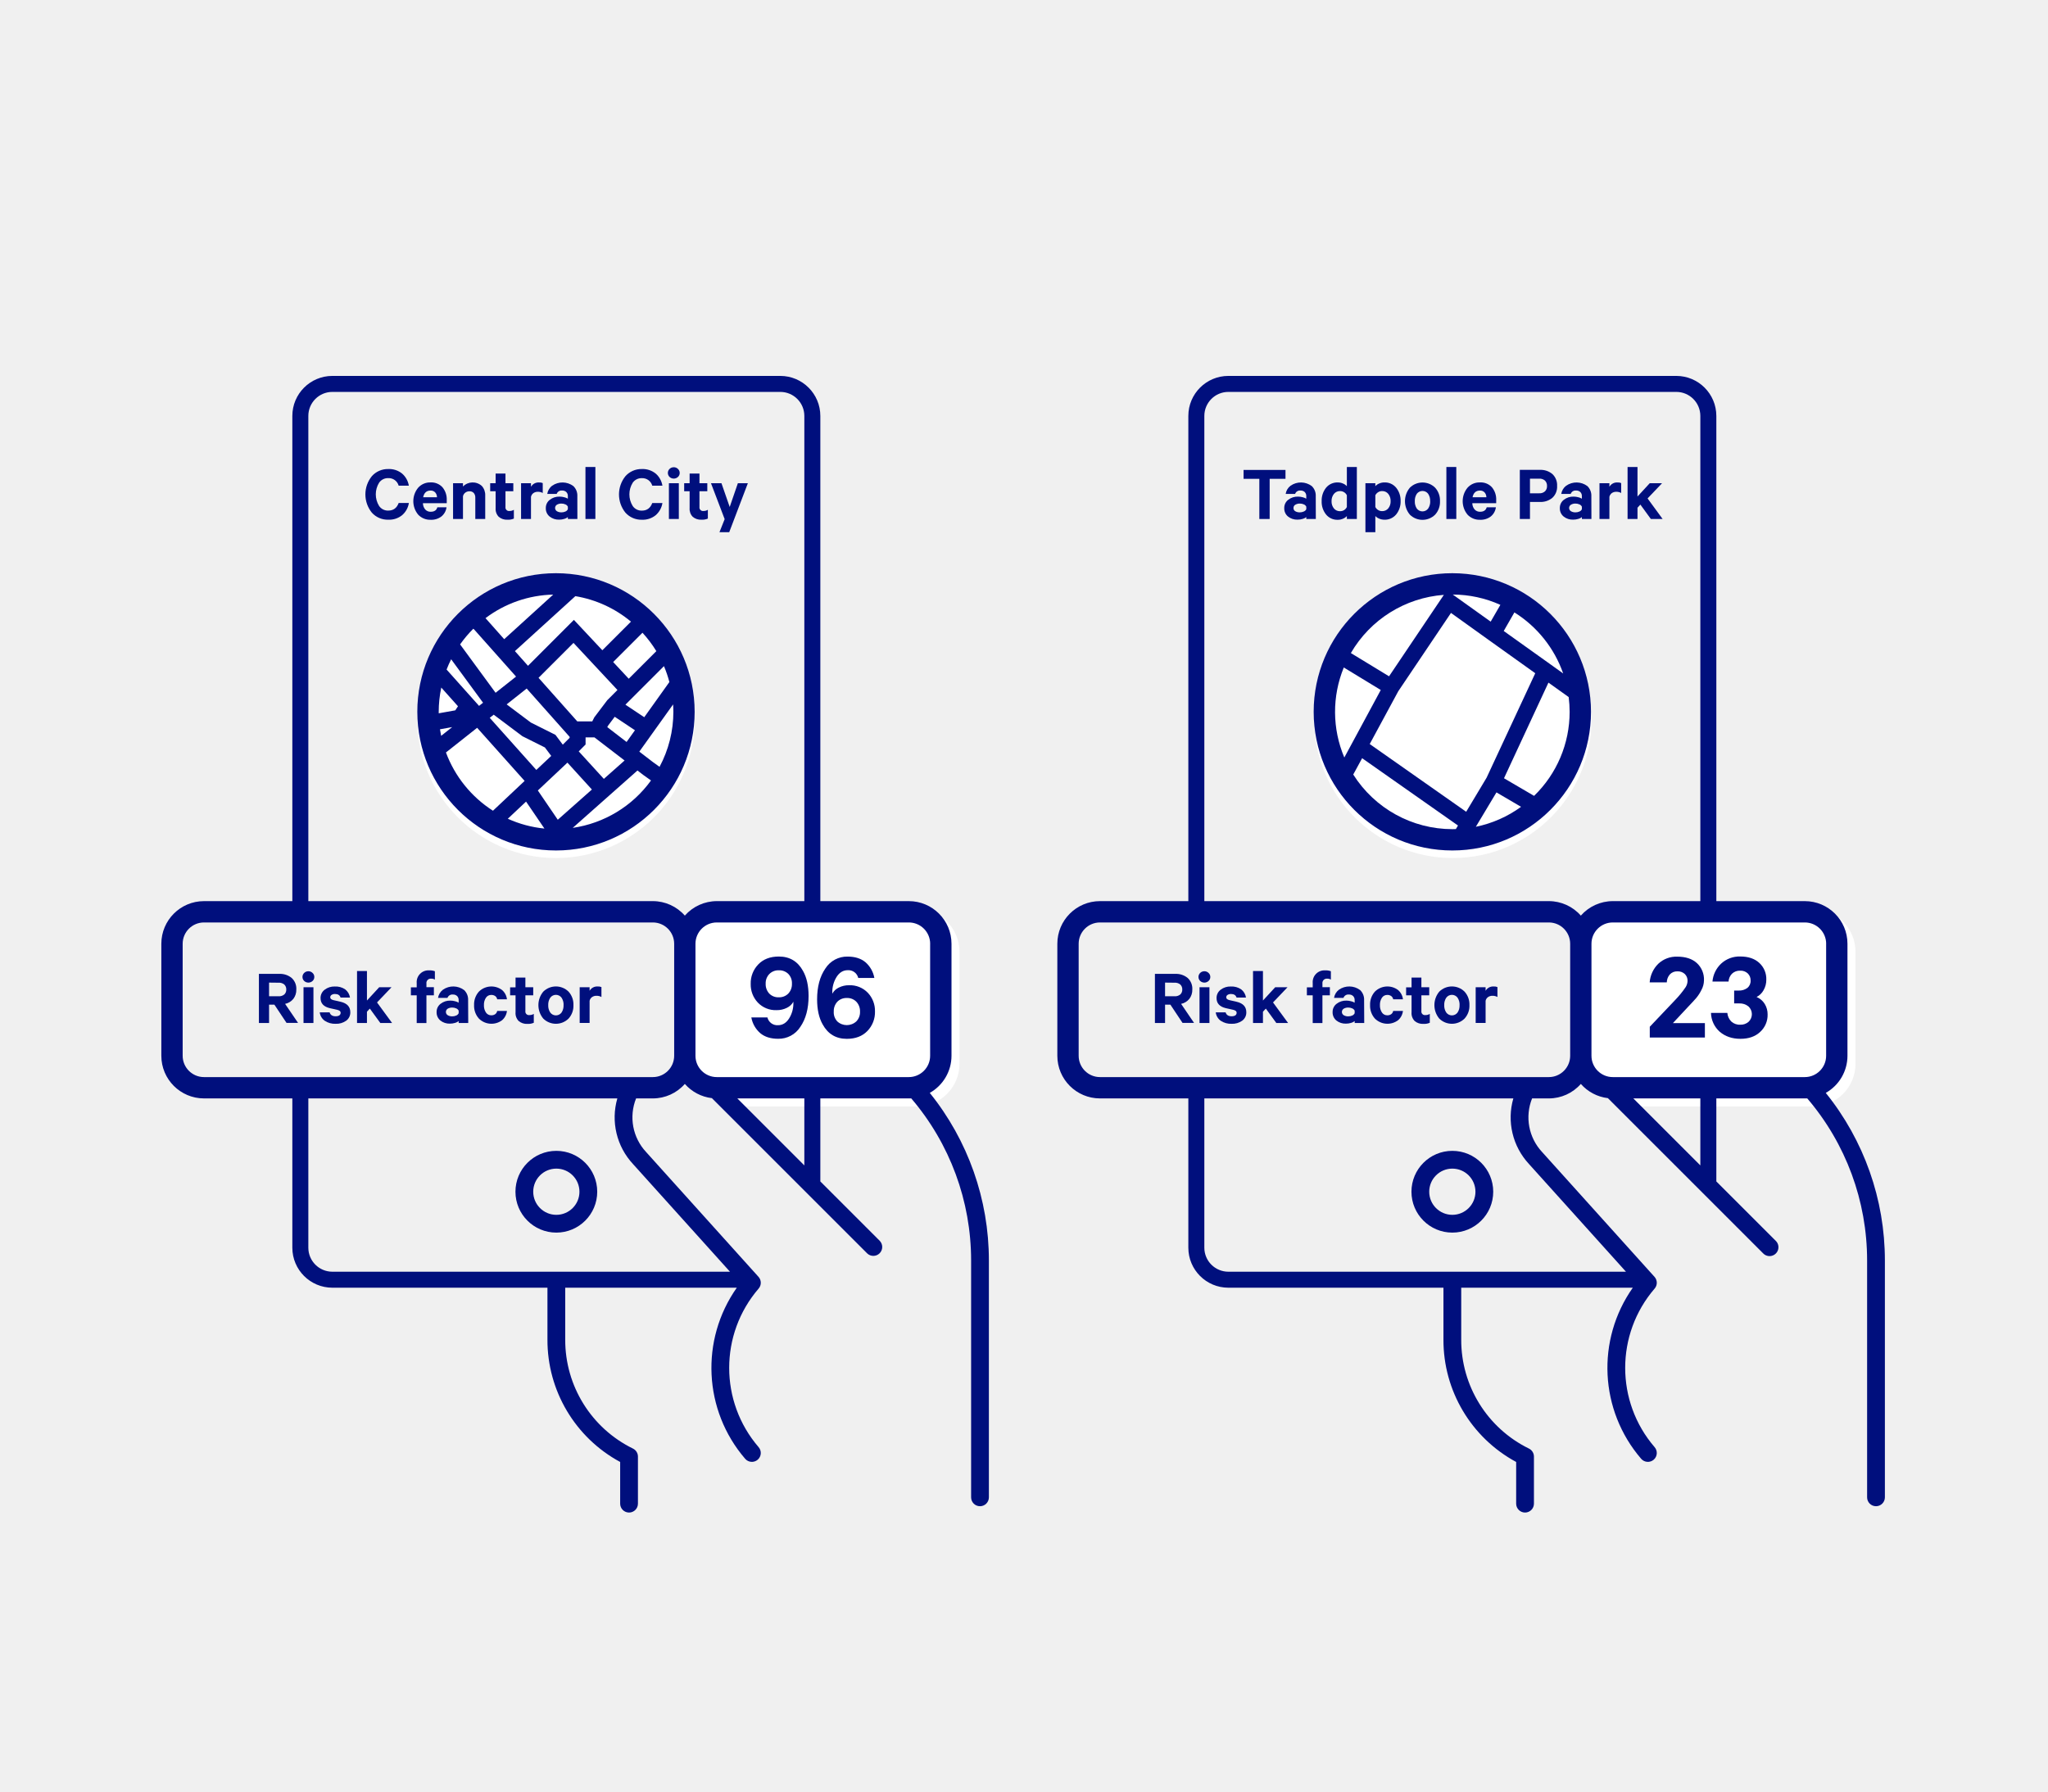
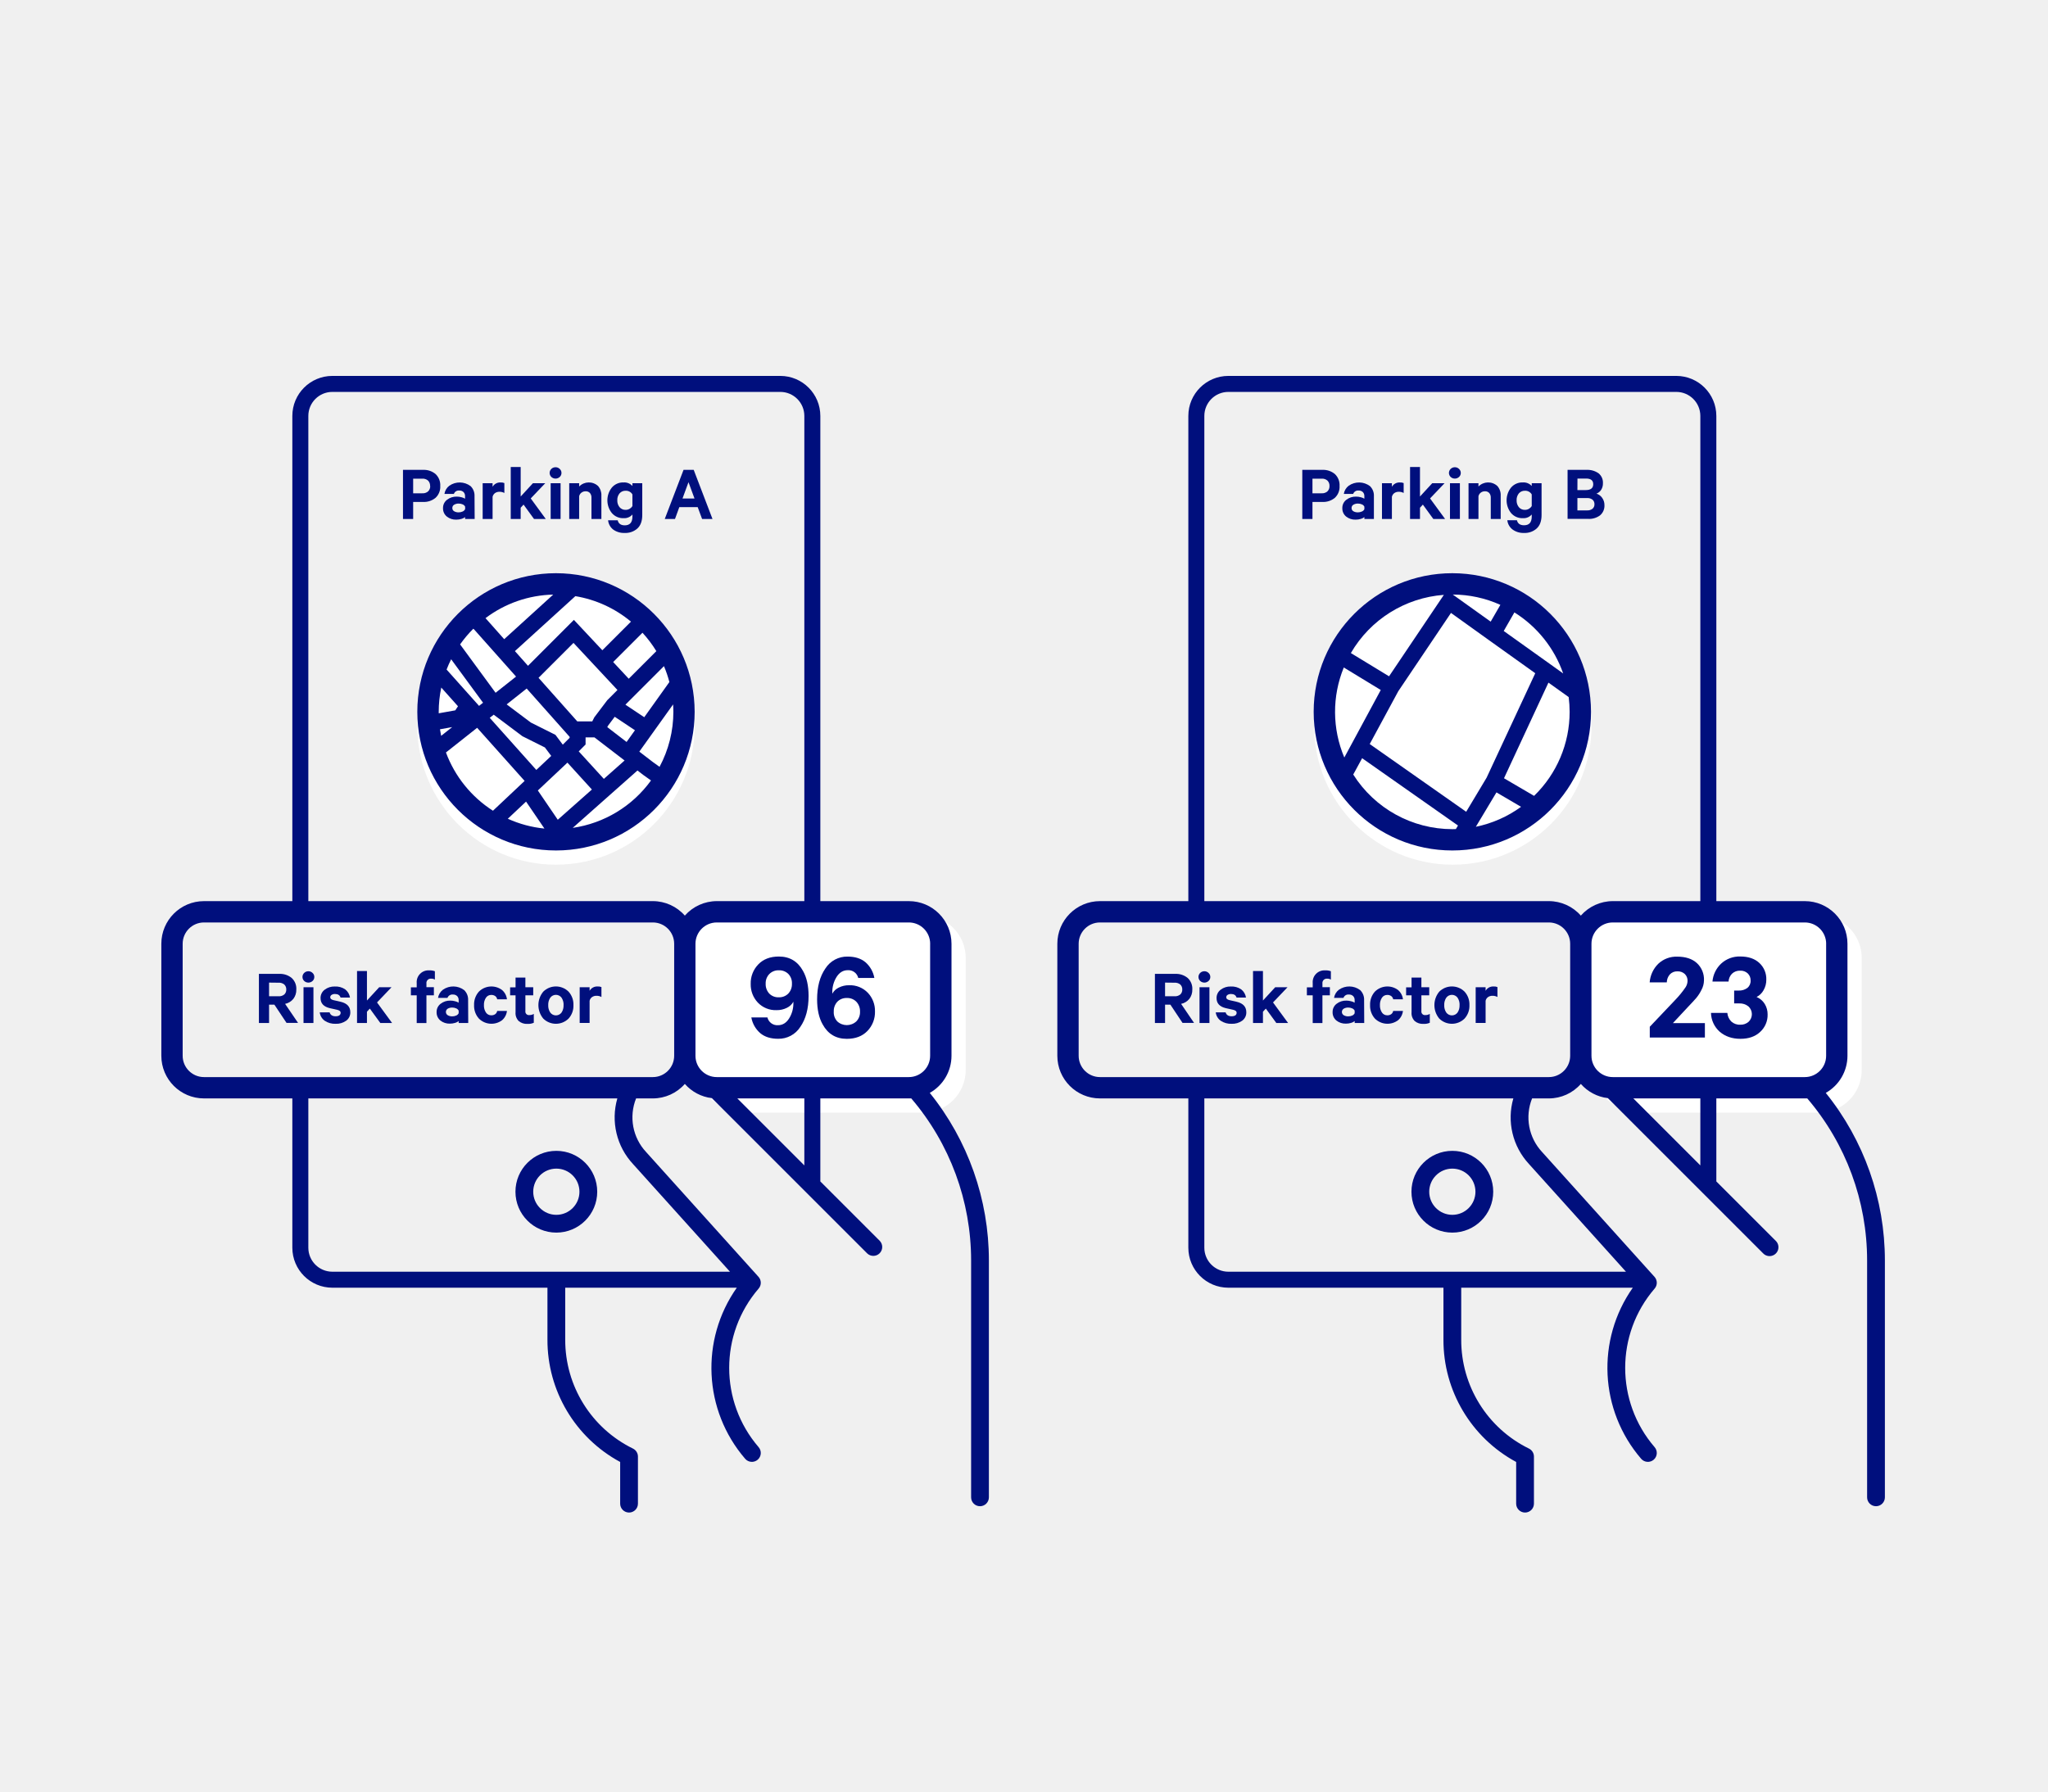
<svg xmlns="http://www.w3.org/2000/svg" id="OUTLINES" viewBox="0 0 1152 1008">
  <defs>
    <style>.cls-1{fill:#fff;}.cls-2{fill:#000f7d;}</style>
  </defs>
-   <path class="cls-1" d="M312.74,482.76a78,78,0,1,1,78-78A78.09,78.09,0,0,1,312.74,482.76Z" />
+   <path class="cls-1" d="M312.74,486.5a78,78,0,1,1,78-78A78.09,78.09,0,0,1,312.74,486.5Z" />
  <path class="cls-2" d="M816.94,693.5a23,23,0,1,1,23-23A23,23,0,0,1,816.94,693.5Zm0-36a13,13,0,1,0,13,13A13,13,0,0,0,816.94,657.5Z" />
  <path class="cls-2" d="M658.35,565.26h-3v10.3h-5.71V547.93H661a10.34,10.34,0,0,1,7.07,2.3,8.17,8.17,0,0,1,2.61,6.48A8.28,8.28,0,0,1,669,562a8.12,8.12,0,0,1-4.63,2.81l7.29,10.71h-6.48Zm-3-12.42v7.69h5.31a4.62,4.62,0,0,0,3.24-1,3.61,3.61,0,0,0,1.13-2.79,3.68,3.68,0,0,0-1.13-2.84,4.62,4.62,0,0,0-3.24-1Z" />
  <path class="cls-2" d="M680.8,549.64a3,3,0,0,1-1,2.3,3.49,3.49,0,0,1-4.68,0,3.15,3.15,0,0,1,0-4.57,3.34,3.34,0,0,1,2.34-.92,3.27,3.27,0,0,1,2.32.92A3,3,0,0,1,680.8,549.64Zm-.49,5.81v20.11h-5.58V555.45Z" />
  <path class="cls-2" d="M683.86,569.58h5.54c.45,1.47,1.57,2.2,3.37,2.2s2.84-.66,2.84-2a1.28,1.28,0,0,0-.47-1,4.12,4.12,0,0,0-1.56-.66l-4.05-.9q-5.22-1.22-5.22-5.67a5.74,5.74,0,0,1,2.3-4.7,8.92,8.92,0,0,1,5.71-1.82,9.49,9.49,0,0,1,5.88,1.64,7.19,7.19,0,0,1,2.67,4.57h-5.31q-.63-2-3.15-2a3.4,3.4,0,0,0-1.86.49,1.56,1.56,0,0,0-.79,1.4c0,.75.6,1.27,1.8,1.57l4.14.95q5.35,1.3,5.35,5.85a5.67,5.67,0,0,1-2.31,4.77,9.55,9.55,0,0,1-5.92,1.75,10.39,10.39,0,0,1-6.12-1.68A6.78,6.78,0,0,1,683.86,569.58Z" />
  <path class="cls-2" d="M717.93,575.56l-5.9-8.1-1.62,1.76v6.34h-5.58V546.31h5.58v16.61l6.89-7.47h6.93L716.08,564l8.46,11.56Z" />
  <path class="cls-2" d="M748.62,546.45v4.72a3.36,3.36,0,0,0-2-.54,2.45,2.45,0,0,0-2.75,2.79v2h4.19V560h-4.19v15.61H738.4V560h-3.28v-4.5h3.28v-2.39a6.61,6.61,0,0,1,7.11-7.15A7.71,7.71,0,0,1,748.62,546.45Z" />
  <path class="cls-2" d="M767.38,575.56H762v-1.08a5,5,0,0,1-1.94,1,9.62,9.62,0,0,1-3,.45,8.11,8.11,0,0,1-5.33-1.75,5.86,5.86,0,0,1-2.14-4.77,5.69,5.69,0,0,1,2.23-4.64,8.57,8.57,0,0,1,5.56-1.8,10.12,10.12,0,0,1,2.61.36,6.34,6.34,0,0,1,2,.81v-1.48a3.14,3.14,0,0,0-.83-2.23,3.27,3.27,0,0,0-2.46-.88,2.86,2.86,0,0,0-3,1.89h-5.31a7.14,7.14,0,0,1,2.77-4.61,10.17,10.17,0,0,1,11.93.23,7.35,7.35,0,0,1,2.22,5.69ZM762,570.07v-1.44a2.65,2.65,0,0,0-1.37-1.28,5.44,5.44,0,0,0-2.28-.47,4.81,4.81,0,0,0-2.5.63,2.16,2.16,0,0,0,0,3.69,4.76,4.76,0,0,0,2.52.63,5.44,5.44,0,0,0,2.28-.47A2.67,2.67,0,0,0,762,570.07Z" />
  <path class="cls-2" d="M770.67,565.53a10.78,10.78,0,0,1,2.7-7.61,10,10,0,0,1,13-.94,8.05,8.05,0,0,1,2.79,5.26h-5.49a2.87,2.87,0,0,0-1.1-1.82,3.68,3.68,0,0,0-2.23-.65,3.51,3.51,0,0,0-3,1.57,7.07,7.07,0,0,0-1.13,4.19,7,7,0,0,0,1.13,4.14,3.51,3.51,0,0,0,3,1.57,3.62,3.62,0,0,0,2.23-.65,2.85,2.85,0,0,0,1.1-1.82h5.49a8.07,8.07,0,0,1-2.77,5.26,10,10,0,0,1-13-.94A10.71,10.71,0,0,1,770.67,565.53Z" />
  <path class="cls-2" d="M794,569.49V560h-3.06v-4.5H794V550h5.53v5.45h4.41V560h-4.41v8.82a2,2,0,0,0,2.3,2.29,4.35,4.35,0,0,0,2.43-.67v5a7.89,7.89,0,0,1-3.6.63,7,7,0,0,1-4.91-1.62A6.29,6.29,0,0,1,794,569.49Z" />
  <path class="cls-2" d="M826.56,565.53a10.61,10.61,0,0,1-2.75,7.56,10.12,10.12,0,0,1-14.22,0,11.87,11.87,0,0,1,0-15.17,10.12,10.12,0,0,1,14.22,0A10.68,10.68,0,0,1,826.56,565.53Zm-5.54,0a7,7,0,0,0-1.15-4.21,3.94,3.94,0,0,0-6.34,0,7,7,0,0,0-1.15,4.21,6.92,6.92,0,0,0,1.15,4.16,3.94,3.94,0,0,0,6.34,0A6.92,6.92,0,0,0,821,565.53Z" />
  <path class="cls-2" d="M842.31,555.36v5.58a5.36,5.36,0,0,0-2.79-.68A4.12,4.12,0,0,0,837,561a3.41,3.41,0,0,0-1.35,2.09v12.46h-5.58V555.45h5.58v2a4.86,4.86,0,0,1,4.5-2.43A4.58,4.58,0,0,1,842.31,555.36Z" />
-   <path class="cls-1" d="M1019.72,622.5H921.58a33.9,33.9,0,0,1-33.86-33.86V535.5a24,24,0,0,1,24-24h108a24,24,0,0,1,24,24v63A24,24,0,0,1,1019.72,622.5Z" />
+   <path class="cls-1" d="M1023.22,626H925.08a33.9,33.9,0,0,1-33.86-33.86V539a24,24,0,0,1,24-24h108a24,24,0,0,1,24,24v63A24,24,0,0,1,1023.22,626Z" />
  <path class="cls-2" d="M949.25,551.92a5.23,5.23,0,0,0-1.53-3.91,5.69,5.69,0,0,0-4.16-1.5,5.51,5.51,0,0,0-4.27,1.72,7,7,0,0,0-1.72,4.49h-9.63a16.36,16.36,0,0,1,4.85-10.48,14.77,14.77,0,0,1,10.7-4q7,0,11,3.61a12.49,12.49,0,0,1,4,9.75,11.7,11.7,0,0,1-1.46,5.44,22.88,22.88,0,0,1-2.88,4.45q-1.42,1.65-4.56,4.93L941,575.64h18v8.1H928v-6.06l14.23-15a53.93,53.93,0,0,0,6-7.37A7.09,7.09,0,0,0,949.25,551.92Z" />
  <path class="cls-2" d="M975.46,564.54v-7.22H978a7.66,7.66,0,0,0,4.86-1.46,5,5,0,0,0,1.86-4.16,5.36,5.36,0,0,0-1.57-4,5.76,5.76,0,0,0-4.27-1.57,6.29,6.29,0,0,0-4.64,1.71,6.81,6.81,0,0,0-1.93,4.42h-9.05a15.65,15.65,0,0,1,4.89-10.11,15.14,15.14,0,0,1,10.8-4q6.72,0,10.66,3.61a12.24,12.24,0,0,1,3.94,9.46,11.55,11.55,0,0,1-1.53,5.87,9.2,9.2,0,0,1-3.94,3.84,9.89,9.89,0,0,1,4.6,3.94,11,11,0,0,1,1.6,5.84,12.82,12.82,0,0,1-4.16,9.85Q986,584.47,979,584.47t-11.68-4a14.61,14.61,0,0,1-4.89-10.59h9.2a7.69,7.69,0,0,0,2.23,4.86,7,7,0,0,0,5.07,1.79,6.7,6.7,0,0,0,4.67-1.65,5.91,5.91,0,0,0-.14-8.68,7.72,7.72,0,0,0-5.12-1.65Z" />
  <path class="cls-2" d="M312.74,322.5a78,78,0,1,0,78,78A78.08,78.08,0,0,0,312.74,322.5Zm-65.25,87.82,6.87-1.23L248.15,414C247.9,412.79,247.68,411.56,247.49,410.32Zm-.71-9c0-.27,0-.54,0-.81a65.5,65.5,0,0,1,1.44-13.67l9.4,10.52-1.53,2.3Zm4.43-24.61q1.15-3,2.57-5.78l17.93,24.44-2.24,1.78Zm7.6-14.15a66.54,66.54,0,0,1,7.42-8.81l.41.33,23.64,26.59-11.51,9.11Zm44.12,18.8,19.66-19.65,24.73,26.5-5.74,5.75-7.28,9.63-1.15,2.28h-8.43Zm17.48,33.2v.57l-3.84,3.83-4.14-5.52-13.82-6.91L285,396.31l11.26-8.92Zm2.4-65.8L297,374.6l-7.36-8.27,34-30.92a65.69,65.69,0,0,1,31.28,14.34l-16.1,16.1Zm-39.2,10.86L273.1,347.78a65.53,65.53,0,0,1,38.08-13.24Zm-5.9,42.48,16.15,12.12,12.64,6.32,3.57,4.75-8.39,7.9-26.2-29.32Zm28.53,64.07a65.6,65.6,0,0,1-20.6-5.52L295.91,451Zm-3.7-21.43,16.64-15.66,13.76,15.13-19.19,17Zm23-22,3.85-3.86v-4h5l16.94,13-11.66,10.34Zm16.06-13.64.36-.73,3.82-5.09,11.38,7.58-4.71,6.59Zm10.2-12.63,21.68-21.68a66.27,66.27,0,0,1,3.05,8.94l-14.14,19.8Zm17.36-30.09-15.49,15.49-8.76-9.39L361.4,356A66.85,66.85,0,0,1,369.18,366.33Zm-118.34,57,17.57-13.9,26.71,29.89-17.81,16.77A66.36,66.36,0,0,1,250.84,423.35Zm71.3,42.44,36.46-32.32,3.26,2.51,4.35,3.1A66,66,0,0,1,322.14,465.79ZM371,431.44l-3.7-2.65-7.68-5.9,19-26.57c.09,1.38.15,2.77.15,4.17A65.55,65.55,0,0,1,371,431.44Z" />
-   <path class="cls-1" d="M817.22,482.76a78,78,0,1,1,78-78A78.09,78.09,0,0,1,817.22,482.76Z" />
-   <path class="cls-2" d="M209.18,288.46a16.32,16.32,0,0,1,0-20.57,12,12,0,0,1,9.22-4,11.58,11.58,0,0,1,7.76,2.54,11.42,11.42,0,0,1,3.81,6.82h-5.72A5.83,5.83,0,0,0,218.4,269a6.07,6.07,0,0,0-5.13,2.54,12.42,12.42,0,0,0,0,13.17,6,6,0,0,0,5.13,2.56q4.28,0,5.85-4.27H230a11.41,11.41,0,0,1-3.81,6.86,11.58,11.58,0,0,1-7.76,2.54A12,12,0,0,1,209.18,288.46Z" />
-   <path class="cls-2" d="M246,285.42h5.17a8,8,0,0,1-2.86,5.15,9.31,9.31,0,0,1-6.05,1.87,9.21,9.21,0,0,1-7.06-2.9,11.9,11.9,0,0,1,0-15.12,9,9,0,0,1,6.95-3,8.51,8.51,0,0,1,6.73,2.72,10.59,10.59,0,0,1,2.41,7.27v1.71H237.89a5.57,5.57,0,0,0,1.3,3.53,4,4,0,0,0,3.06,1.28Q245.31,287.94,246,285.42ZM242.21,276q-3.42,0-4.19,3.78h7.79a4.09,4.09,0,0,0-1-2.72A3.34,3.34,0,0,0,242.21,276Z" />
-   <path class="cls-2" d="M254.85,292V271.88h5.58v1.84a7.65,7.65,0,0,1,10.64-.27,7.63,7.63,0,0,1,1.87,5.4V292h-5.58V280a3.87,3.87,0,0,0-.83-2.59,3.07,3.07,0,0,0-2.45-1,3.78,3.78,0,0,0-2.32.74,3.42,3.42,0,0,0-1.33,2.05V292Z" />
-   <path class="cls-2" d="M278.79,285.92v-9.54h-3.06v-4.5h3.06v-5.45h5.54v5.45h4.41v4.5h-4.41v8.82a2,2,0,0,0,2.29,2.29,4.35,4.35,0,0,0,2.43-.67v4.95a7.89,7.89,0,0,1-3.6.63,7,7,0,0,1-4.9-1.62A6.3,6.3,0,0,1,278.79,285.92Z" />
-   <path class="cls-2" d="M305.29,271.79v5.58a5.34,5.34,0,0,0-2.79-.68,4.15,4.15,0,0,0-2.47.74,3.47,3.47,0,0,0-1.35,2.1V292H293.1V271.88h5.58v2a4.86,4.86,0,0,1,4.5-2.43A4.51,4.51,0,0,1,305.29,271.79Z" />
-   <path class="cls-2" d="M324.78,292h-5.36v-1.08a4.85,4.85,0,0,1-1.93,1,9.62,9.62,0,0,1-3,.45,8.11,8.11,0,0,1-5.33-1.75,5.83,5.83,0,0,1-2.14-4.77,5.69,5.69,0,0,1,2.23-4.64,8.53,8.53,0,0,1,5.55-1.8,10.25,10.25,0,0,1,2.62.36,6.37,6.37,0,0,1,2,.81v-1.48a3.08,3.08,0,0,0-.83-2.23,3.19,3.19,0,0,0-2.45-.88,2.86,2.86,0,0,0-3,1.89h-5.31a7.12,7.12,0,0,1,2.77-4.61,10.17,10.17,0,0,1,11.92.22,7.35,7.35,0,0,1,2.23,5.7Zm-5.36-5.49v-1.44a2.58,2.58,0,0,0-1.37-1.28,5.21,5.21,0,0,0-2.27-.47,4.81,4.81,0,0,0-2.5.63,2.15,2.15,0,0,0,0,3.69,4.76,4.76,0,0,0,2.52.63,5.21,5.21,0,0,0,2.27-.48A2.58,2.58,0,0,0,319.42,286.5Z" />
-   <path class="cls-2" d="M334.9,262.74V292h-5.58V262.74Z" />
-   <path class="cls-2" d="M351.82,288.46a16.35,16.35,0,0,1,0-20.57,12,12,0,0,1,9.23-4,11.58,11.58,0,0,1,7.76,2.54,11.41,11.41,0,0,1,3.8,6.82H366.9a5.83,5.83,0,0,0-5.85-4.23,6.07,6.07,0,0,0-5.13,2.54,12.42,12.42,0,0,0,0,13.17,6,6,0,0,0,5.13,2.56q4.27,0,5.85-4.27h5.71a11.4,11.4,0,0,1-3.8,6.86,11.58,11.58,0,0,1-7.76,2.54A12,12,0,0,1,351.82,288.46Z" />
-   <path class="cls-2" d="M382.33,266.07a3,3,0,0,1-1,2.3,3.49,3.49,0,0,1-4.68,0,3.15,3.15,0,0,1,0-4.57,3.29,3.29,0,0,1,2.34-.92,3.23,3.23,0,0,1,2.32.92A3,3,0,0,1,382.33,266.07Zm-.49,5.81V292h-5.58V271.88Z" />
-   <path class="cls-2" d="M387.91,285.92v-9.54h-3.06v-4.5h3.06v-5.45h5.54v5.45h4.41v4.5h-4.41v8.82a2,2,0,0,0,2.29,2.29,4.35,4.35,0,0,0,2.43-.67v4.95a7.89,7.89,0,0,1-3.6.63,7,7,0,0,1-4.9-1.62A6.3,6.3,0,0,1,387.91,285.92Z" />
-   <path class="cls-2" d="M410.19,299.42H404.7l2.92-7.34-7.69-20.2h5.89l4.64,13.36,4.59-13.36h5.62Z" />
-   <path class="cls-2" d="M699.51,269.4v-5h23.58v5h-8.91V292h-5.8V269.4Z" />
-   <path class="cls-2" d="M740.15,292h-5.36v-1.08a4.93,4.93,0,0,1-1.93,1,9.62,9.62,0,0,1-3,.45,8.15,8.15,0,0,1-5.34-1.75,5.85,5.85,0,0,1-2.13-4.77,5.71,5.71,0,0,1,2.22-4.64,8.57,8.57,0,0,1,5.56-1.8,10.12,10.12,0,0,1,2.61.36,6.34,6.34,0,0,1,2,.81v-1.48a3.12,3.12,0,0,0-.83-2.23,3.21,3.21,0,0,0-2.45-.88,2.86,2.86,0,0,0-3,1.89h-5.31a7.12,7.12,0,0,1,2.77-4.61,10.17,10.17,0,0,1,11.92.22,7.39,7.39,0,0,1,2.23,5.7Zm-5.36-5.49v-1.44a2.62,2.62,0,0,0-1.37-1.28,5.21,5.21,0,0,0-2.27-.47,4.79,4.79,0,0,0-2.5.63,2,2,0,0,0-1.06,1.84,2,2,0,0,0,1,1.85,4.76,4.76,0,0,0,2.52.63,5.21,5.21,0,0,0,2.27-.48A2.62,2.62,0,0,0,734.79,286.5Z" />
-   <path class="cls-2" d="M757.61,292v-1.66a5.89,5.89,0,0,1-2.12,1.48,7,7,0,0,1-2.92.63,8.18,8.18,0,0,1-6.69-3,11.44,11.44,0,0,1-2.45-7.49,11.56,11.56,0,0,1,2.45-7.52,8.17,8.17,0,0,1,6.69-3,7,7,0,0,1,2.92.63,5.89,5.89,0,0,1,2.12,1.48v-10.8h5.62V292Zm0-6.75v-6.61a4.23,4.23,0,0,0-3.78-2.34,4.31,4.31,0,0,0-3.51,1.59A6.26,6.26,0,0,0,749,282a6.14,6.14,0,0,0,1.31,4.05,4.32,4.32,0,0,0,3.51,1.57,4.15,4.15,0,0,0,2.27-.65A4.09,4.09,0,0,0,757.61,285.24Z" />
-   <path class="cls-2" d="M773.63,290.33v9.09h-5.58V271.88h5.58v1.66a5.84,5.84,0,0,1,2.11-1.48,7.05,7.05,0,0,1,2.93-.63,8.19,8.19,0,0,1,6.7,3,11.51,11.51,0,0,1,2.48,7.5,11.39,11.39,0,0,1-2.48,7.47,8.2,8.2,0,0,1-6.7,3,7.05,7.05,0,0,1-2.93-.63A5.84,5.84,0,0,1,773.63,290.33Zm0-11.7v6.61a4,4,0,0,0,1.53,1.69,4.18,4.18,0,0,0,2.25.65,4.32,4.32,0,0,0,3.51-1.57,6.13,6.13,0,0,0,1.3-4.05,6.26,6.26,0,0,0-1.3-4.08,4.31,4.31,0,0,0-3.51-1.59,4,4,0,0,0-2.23.65A4.41,4.41,0,0,0,773.63,278.63Z" />
-   <path class="cls-2" d="M810,282a10.6,10.6,0,0,1-2.74,7.56,10.12,10.12,0,0,1-14.22,0,11.84,11.84,0,0,1,0-15.17,10.12,10.12,0,0,1,14.22,0A10.67,10.67,0,0,1,810,282Zm-5.53,0a7.09,7.09,0,0,0-1.15-4.21,4,4,0,0,0-6.35,0,7.09,7.09,0,0,0-1.14,4.21,7,7,0,0,0,1.14,4.16,4,4,0,0,0,6.35,0A7,7,0,0,0,804.5,282Z" />
-   <path class="cls-2" d="M819.17,262.74V292h-5.58V262.74Z" />
-   <path class="cls-2" d="M836.27,285.42h5.17a8,8,0,0,1-2.86,5.15,9.31,9.31,0,0,1-6.05,1.87,9.21,9.21,0,0,1-7.06-2.9,11.9,11.9,0,0,1,0-15.12,9,9,0,0,1,7-3,8.51,8.51,0,0,1,6.73,2.72,10.59,10.59,0,0,1,2.41,7.27v1.71H828.17a5.57,5.57,0,0,0,1.3,3.53,4,4,0,0,0,3.06,1.28Q835.59,287.94,836.27,285.42ZM832.49,276q-3.42,0-4.19,3.78h7.79a4.09,4.09,0,0,0-1-2.72A3.34,3.34,0,0,0,832.49,276Z" />
-   <path class="cls-2" d="M866.15,282.41h-5.54V292H854.9V264.36h11.25a10.21,10.21,0,0,1,7.08,2.36,8.53,8.53,0,0,1,2.64,6.69,8.43,8.43,0,0,1-2.64,6.66A10.25,10.25,0,0,1,866.15,282.41Zm4.05-9a4.06,4.06,0,0,0-1.13-3,4.47,4.47,0,0,0-3.28-1.1h-5.18v8.23h5.18a4.44,4.44,0,0,0,3.28-1.12A4,4,0,0,0,870.2,273.41Z" />
-   <path class="cls-2" d="M895.17,292h-5.36v-1.08a4.85,4.85,0,0,1-1.93,1,9.62,9.62,0,0,1-3,.45,8.11,8.11,0,0,1-5.33-1.75,5.83,5.83,0,0,1-2.14-4.77,5.69,5.69,0,0,1,2.23-4.64,8.53,8.53,0,0,1,5.55-1.8,10.12,10.12,0,0,1,2.61.36,6.34,6.34,0,0,1,2,.81v-1.48a3.08,3.08,0,0,0-.83-2.23,3.19,3.19,0,0,0-2.45-.88,2.86,2.86,0,0,0-3,1.89h-5.31a7.12,7.12,0,0,1,2.77-4.61,10.17,10.17,0,0,1,11.92.22,7.35,7.35,0,0,1,2.23,5.7Zm-5.36-5.49v-1.44a2.58,2.58,0,0,0-1.37-1.28,5.21,5.21,0,0,0-2.27-.47,4.81,4.81,0,0,0-2.5.63,2.15,2.15,0,0,0,0,3.69,4.76,4.76,0,0,0,2.52.63,5.21,5.21,0,0,0,2.27-.48A2.58,2.58,0,0,0,889.81,286.5Z" />
-   <path class="cls-2" d="M911.91,271.79v5.58a5.34,5.34,0,0,0-2.79-.68,4.18,4.18,0,0,0-2.48.74,3.47,3.47,0,0,0-1.35,2.1V292h-5.58V271.88h5.58v2a4.86,4.86,0,0,1,4.5-2.43A4.55,4.55,0,0,1,911.91,271.79Z" />
-   <path class="cls-2" d="M928.6,292l-5.89-8.1-1.62,1.76V292h-5.58V262.74h5.58v16.61l6.88-7.47h6.93l-8.14,8.55L935.22,292Z" />
+   <path class="cls-1" d="M817.22,486.5a78,78,0,1,1,78-78A78.09,78.09,0,0,1,817.22,486.5Z" />
  <path class="cls-2" d="M1027,614.89a24,24,0,0,0,12.2-20.89V531a24,24,0,0,0-24-24H965.44V234a22.53,22.53,0,0,0-22.5-22.5h-252a22.52,22.52,0,0,0-22.5,22.5V507H618.75a24,24,0,0,0-24,24v63a24,24,0,0,0,24,24h49.69v84a22.52,22.52,0,0,0,22.5,22.5h121v29.19a77.91,77.91,0,0,0,40.9,68.85V846a5,5,0,0,0,10,0V819.5a5,5,0,0,0-2.78-4.48,68,68,0,0,1-38.12-61.33V724.5h96.51a78.39,78.39,0,0,0,4.7,96.25,5,5,0,0,0,7.58-6.53,68.38,68.38,0,0,1,0-89.23,5,5,0,0,0-.07-6.61l-63.22-70.21A28.58,28.58,0,0,1,861.8,618h9.42a23.94,23.94,0,0,0,18-8.15,24,24,0,0,0,15.22,8l87.34,87.34a5,5,0,1,0,7.07-7.07l-33.41-33.41V618h49.78c.46,0,.92,0,1.37,0a140.27,140.27,0,0,1,33.66,91.24V842.44a5,5,0,0,0,10,0V709.2A150.22,150.22,0,0,0,1027,614.89Zm.2-83.89v63a12,12,0,0,1-12,12h-108a12,12,0,0,1-12-12V531a12,12,0,0,1,12-12h108A12,12,0,0,1,1027.22,531ZM677.44,234a13.51,13.51,0,0,1,13.5-13.5h252a13.52,13.52,0,0,1,13.5,13.5V507H907.22a24,24,0,0,0-18,8.15,23.94,23.94,0,0,0-18-8.15H677.44ZM606.75,594V531a12,12,0,0,1,12-12H871.22a12,12,0,0,1,12,12v63a12,12,0,0,1-12,12H618.75A12,12,0,0,1,606.75,594Zm70.69,108V618H851.25a38.52,38.52,0,0,0,8.83,36.94l54.53,60.56H690.94A13.51,13.51,0,0,1,677.44,702Zm279-46.31L918.75,618h37.69Z" />
  <path class="cls-2" d="M312.94,693.5a23,23,0,1,1,23-23A23,23,0,0,1,312.94,693.5Zm0-36a13,13,0,1,0,13,13A13,13,0,0,0,312.94,657.5Z" />
  <path class="cls-2" d="M154.35,565.26h-3v10.3h-5.71V547.93H157a10.34,10.34,0,0,1,7.07,2.3,8.17,8.17,0,0,1,2.61,6.48A8.28,8.28,0,0,1,165,562a8.12,8.12,0,0,1-4.63,2.81l7.29,10.71h-6.48Zm-3-12.42v7.69h5.31a4.62,4.62,0,0,0,3.24-1,3.61,3.61,0,0,0,1.13-2.79,3.68,3.68,0,0,0-1.13-2.84,4.62,4.62,0,0,0-3.24-1Z" />
  <path class="cls-2" d="M176.8,549.64a3,3,0,0,1-1,2.3,3.49,3.49,0,0,1-4.68,0,3.15,3.15,0,0,1,0-4.57,3.34,3.34,0,0,1,2.34-.92,3.27,3.27,0,0,1,2.32.92A3,3,0,0,1,176.8,549.64Zm-.49,5.81v20.11h-5.58V555.45Z" />
  <path class="cls-2" d="M179.86,569.58h5.54c.45,1.47,1.57,2.2,3.37,2.2s2.84-.66,2.84-2a1.28,1.28,0,0,0-.47-1,4.12,4.12,0,0,0-1.56-.66l-4.05-.9q-5.22-1.22-5.22-5.67a5.74,5.74,0,0,1,2.3-4.7,8.92,8.92,0,0,1,5.71-1.82,9.49,9.49,0,0,1,5.88,1.64,7.19,7.19,0,0,1,2.67,4.57h-5.31q-.63-2-3.15-2a3.4,3.4,0,0,0-1.86.49,1.56,1.56,0,0,0-.79,1.4c0,.75.6,1.27,1.8,1.57l4.14.95q5.36,1.3,5.35,5.85a5.67,5.67,0,0,1-2.31,4.77,9.55,9.55,0,0,1-5.92,1.75,10.39,10.39,0,0,1-6.12-1.68A6.78,6.78,0,0,1,179.86,569.58Z" />
  <path class="cls-2" d="M213.93,575.56l-5.9-8.1-1.62,1.76v6.34h-5.58V546.31h5.58v16.61l6.89-7.47h6.93L212.08,564l8.46,11.56Z" />
  <path class="cls-2" d="M244.62,546.45v4.72a3.36,3.36,0,0,0-2-.54,2.45,2.45,0,0,0-2.75,2.79v2h4.19V560h-4.19v15.61H234.4V560h-3.28v-4.5h3.28v-2.39a6.61,6.61,0,0,1,7.11-7.15A7.71,7.71,0,0,1,244.62,546.45Z" />
  <path class="cls-2" d="M263.38,575.56H258v-1.08a5,5,0,0,1-1.94,1,9.62,9.62,0,0,1-3,.45,8.11,8.11,0,0,1-5.33-1.75,5.86,5.86,0,0,1-2.14-4.77,5.69,5.69,0,0,1,2.23-4.64,8.57,8.57,0,0,1,5.56-1.8,10.12,10.12,0,0,1,2.61.36,6.34,6.34,0,0,1,2,.81v-1.48a3.14,3.14,0,0,0-.83-2.23,3.27,3.27,0,0,0-2.46-.88,2.86,2.86,0,0,0-3,1.89h-5.31a7.18,7.18,0,0,1,2.77-4.61,10.17,10.17,0,0,1,11.93.23,7.35,7.35,0,0,1,2.22,5.69ZM258,570.07v-1.44a2.65,2.65,0,0,0-1.37-1.28,5.44,5.44,0,0,0-2.28-.47,4.81,4.81,0,0,0-2.5.63,2.16,2.16,0,0,0,0,3.69,4.76,4.76,0,0,0,2.52.63,5.44,5.44,0,0,0,2.28-.47A2.67,2.67,0,0,0,258,570.07Z" />
  <path class="cls-2" d="M266.67,565.53a10.78,10.78,0,0,1,2.7-7.61,10,10,0,0,1,13-.94,8.05,8.05,0,0,1,2.79,5.26h-5.49a2.87,2.87,0,0,0-1.1-1.82,3.68,3.68,0,0,0-2.23-.65,3.51,3.51,0,0,0-3,1.57,7.07,7.07,0,0,0-1.13,4.19,7,7,0,0,0,1.13,4.14,3.51,3.51,0,0,0,3,1.57,3.62,3.62,0,0,0,2.23-.65,2.85,2.85,0,0,0,1.1-1.82h5.49a8.07,8.07,0,0,1-2.77,5.26,10,10,0,0,1-13-.94A10.71,10.71,0,0,1,266.67,565.53Z" />
  <path class="cls-2" d="M290,569.49V560h-3.06v-4.5H290V550h5.53v5.45h4.41V560h-4.41v8.82a2,2,0,0,0,2.3,2.29,4.35,4.35,0,0,0,2.43-.67v5a7.89,7.89,0,0,1-3.6.63,7,7,0,0,1-4.91-1.62A6.29,6.29,0,0,1,290,569.49Z" />
  <path class="cls-2" d="M322.56,565.53a10.61,10.61,0,0,1-2.75,7.56,10.12,10.12,0,0,1-14.22,0,11.87,11.87,0,0,1,0-15.17,10.12,10.12,0,0,1,14.22,0A10.68,10.68,0,0,1,322.56,565.53Zm-5.54,0a7,7,0,0,0-1.15-4.21,3.94,3.94,0,0,0-6.34,0,7,7,0,0,0-1.15,4.21,6.92,6.92,0,0,0,1.15,4.16,3.94,3.94,0,0,0,6.34,0A6.92,6.92,0,0,0,317,565.53Z" />
  <path class="cls-2" d="M338.31,555.36v5.58a5.36,5.36,0,0,0-2.79-.68A4.12,4.12,0,0,0,333,561a3.41,3.41,0,0,0-1.35,2.09v12.46h-5.58V555.45h5.58v2a4.86,4.86,0,0,1,4.5-2.43A4.58,4.58,0,0,1,338.31,555.36Z" />
-   <path class="cls-1" d="M515.72,622.5H417.58a33.9,33.9,0,0,1-33.86-33.86V535.5a24,24,0,0,1,24-24h108a24,24,0,0,1,24,24v63A24,24,0,0,1,515.72,622.5Z" />
+   <path class="cls-1" d="M519.22,626H421.08a33.9,33.9,0,0,1-33.86-33.86V539a24,24,0,0,1,24-24h108a24,24,0,0,1,24,24v63A24,24,0,0,1,519.22,626Z" />
  <path class="cls-2" d="M523,614.89A24,24,0,0,0,535.22,594V531a24,24,0,0,0-24-24H461.44V234a22.53,22.53,0,0,0-22.5-22.5h-252a22.52,22.52,0,0,0-22.5,22.5V507H114.75a24,24,0,0,0-24,24v63a24,24,0,0,0,24,24h49.69v84a22.52,22.52,0,0,0,22.5,22.5h121v29.19a77.91,77.91,0,0,0,40.9,68.85V846a5,5,0,0,0,10,0V819.5a5,5,0,0,0-2.78-4.48,68,68,0,0,1-38.12-61.33V724.5h96.51a78.39,78.39,0,0,0,4.7,96.25,5,5,0,0,0,7.58-6.53,68.38,68.38,0,0,1,0-89.23,5,5,0,0,0-.07-6.61l-63.22-70.21A28.58,28.58,0,0,1,357.8,618h9.42a23.94,23.94,0,0,0,18-8.15,24,24,0,0,0,15.22,8l87.34,87.34a5,5,0,0,0,7.07-7.07l-33.41-33.41V618h49.78c.46,0,.92,0,1.37,0a140.27,140.27,0,0,1,33.66,91.24V842.44a5,5,0,0,0,10,0V709.2A150.22,150.22,0,0,0,523,614.89Zm.2-83.89v63a12,12,0,0,1-12,12h-108a12,12,0,0,1-12-12V531a12,12,0,0,1,12-12h108A12,12,0,0,1,523.22,531ZM173.44,234a13.51,13.51,0,0,1,13.5-13.5h252a13.52,13.52,0,0,1,13.5,13.5V507H403.22a24,24,0,0,0-18,8.15,23.94,23.94,0,0,0-18-8.15H173.44ZM102.75,594V531a12,12,0,0,1,12-12H367.22a12,12,0,0,1,12,12v63a12,12,0,0,1-12,12H114.75A12,12,0,0,1,102.75,594Zm70.69,108V618H347.25a38.52,38.52,0,0,0,8.83,36.94l54.53,60.56H186.94A13.51,13.51,0,0,1,173.44,702Zm279-46.31L414.75,618h37.69Z" />
  <path class="cls-2" d="M816.94,322.5a78,78,0,1,0,78,78A78.09,78.09,0,0,0,816.94,322.5Zm62.35,56.41-7.44-5.33-26-18.57,6-10.45A66.29,66.29,0,0,1,879.29,378.91Zm-37.53,66.91,13.84,8.12a65.6,65.6,0,0,1-25.44,11.23Zm-5.55-8.26-11.48,19.16-54.26-38.1,16.06-29.71,29.65-44.06L837.31,360l26.27,18.78Zm2.3-87.81-21.32-15.24a65.45,65.45,0,0,1,26.77,5.8Zm-26.34-15.06-30.83,45.82-21.48-13.08A66.06,66.06,0,0,1,812.17,334.69Zm-56.31,40.84,20.82,12.68-16,29.66-4.5,8.32a65.88,65.88,0,0,1-.29-50.66Zm5.34,60.24,5-9.18,53.92,37.87-1.19,2c-.65,0-1.3.05-1.95.05A66,66,0,0,1,761.2,435.77Zm101.71,12L846,437.87l25-53.81,11.38,8.13a66.92,66.92,0,0,1,.54,8.31A65.8,65.8,0,0,1,862.91,447.79Z" />
  <path class="cls-2" d="M422.62,572.43h9.05a5.71,5.71,0,0,0,5.92,4.38q3.87,0,6.28-3.8a16,16,0,0,0,2.41-8.76v-.65a8.16,8.16,0,0,1-3.66,3.43,12.46,12.46,0,0,1-5.76,1.31,13.86,13.86,0,0,1-10.59-4.27,14.75,14.75,0,0,1-4-10.48,15.15,15.15,0,0,1,4.27-11q4.28-4.43,11.57-4.42,9.12,0,13.58,8.1,3.13,5.48,3.14,14.09,0,10.67-4.64,17.38a14.45,14.45,0,0,1-12.52,6.71q-6.21,0-10-3.14A15.3,15.3,0,0,1,422.62,572.43Zm22.85-19a7.43,7.43,0,0,0-2-5.44,7.24,7.24,0,0,0-5.4-2.08,7.17,7.17,0,0,0-5.3,2.08,7.37,7.37,0,0,0-2.08,5.44A7.73,7.73,0,0,0,432.7,559a7.07,7.07,0,0,0,5.33,2.11,7.19,7.19,0,0,0,5.4-2.11A7.76,7.76,0,0,0,445.47,553.38Z" />
  <path class="cls-2" d="M491.83,550.24h-9.06a5.69,5.69,0,0,0-5.91-4.38q-3.87,0-6.28,3.79a16,16,0,0,0-2.41,8.76v.66a8.08,8.08,0,0,1,3.65-3.43,12.41,12.41,0,0,1,5.77-1.32,13.89,13.89,0,0,1,10.59,4.27,14.75,14.75,0,0,1,4,10.48,15.19,15.19,0,0,1-4.27,11q-4.28,4.41-11.57,4.41-9.12,0-13.58-8.1-3.13-5.48-3.14-14.09,0-10.65,4.64-17.37a14.46,14.46,0,0,1,12.52-6.72q6.19,0,10,3.14A15.29,15.29,0,0,1,491.83,550.24Zm-22.85,19a7.44,7.44,0,0,0,2,5.44,7.91,7.91,0,0,0,10.69,0,7.36,7.36,0,0,0,2.09-5.44,7.75,7.75,0,0,0-2.05-5.62,7.08,7.08,0,0,0-5.33-2.12,7.16,7.16,0,0,0-5.4,2.12A7.75,7.75,0,0,0,469,569.29Z" />
+   <path class="cls-2" d="M237.93,282.41H232.4V292h-5.72V264.36h11.25a10.25,10.25,0,0,1,7.09,2.36,8.55,8.55,0,0,1,2.63,6.69,8.46,8.46,0,0,1-2.63,6.66A10.29,10.29,0,0,1,237.93,282.41Zm4-9a4.05,4.05,0,0,0-1.12-3,4.5,4.5,0,0,0-3.29-1.1H232.4v8.23h5.17a4.46,4.46,0,0,0,3.29-1.12A4,4,0,0,0,242,273.41Z" />
+   <path class="cls-2" d="M267,292H261.6v-1.08a4.93,4.93,0,0,1-1.93,1,9.62,9.62,0,0,1-3,.45,8.15,8.15,0,0,1-5.34-1.75,5.85,5.85,0,0,1-2.13-4.77,5.71,5.71,0,0,1,2.22-4.64,8.57,8.57,0,0,1,5.56-1.8,10.12,10.12,0,0,1,2.61.36,6.34,6.34,0,0,1,2,.81v-1.48a3.12,3.12,0,0,0-.83-2.23,3.21,3.21,0,0,0-2.45-.88,2.86,2.86,0,0,0-3,1.89H250a7.11,7.11,0,0,1,2.76-4.61,10.19,10.19,0,0,1,11.93.22,7.39,7.39,0,0,1,2.23,5.7Zm-5.36-5.49v-1.44a2.62,2.62,0,0,0-1.37-1.28,5.27,5.27,0,0,0-2.27-.47,4.79,4.79,0,0,0-2.5.63,2,2,0,0,0-1.06,1.84,2,2,0,0,0,1,1.85,4.76,4.76,0,0,0,2.52.63,5.28,5.28,0,0,0,2.27-.48A2.62,2.62,0,0,0,261.6,286.5Z" />
+   <path class="cls-2" d="M283.7,271.79v5.58a5.36,5.36,0,0,0-2.79-.68,4.18,4.18,0,0,0-2.48.74,3.47,3.47,0,0,0-1.35,2.1V292H271.5V271.88h5.58v2a4.86,4.86,0,0,1,4.5-2.43A4.58,4.58,0,0,1,283.7,271.79Z" />
+   <path class="cls-2" d="M300.39,292l-5.89-8.1-1.62,1.76V292h-5.59V262.74h5.59v16.61l6.88-7.47h6.93l-8.15,8.55L307,292Z" />
+   <path class="cls-2" d="M315.83,266.07a3,3,0,0,1-1,2.3,3.49,3.49,0,0,1-4.68,0,3.15,3.15,0,0,1,0-4.57,3.29,3.29,0,0,1,2.34-.92,3.23,3.23,0,0,1,2.32.92A3,3,0,0,1,315.83,266.07Zm-.5,5.81V292h-5.58V271.88Z" />
+   <path class="cls-2" d="M320.19,292V271.88h5.58v1.84a7.65,7.65,0,0,1,10.64-.27,7.63,7.63,0,0,1,1.87,5.4V292H332.7V280a3.87,3.87,0,0,0-.83-2.59,3.07,3.07,0,0,0-2.45-1,3.76,3.76,0,0,0-2.32.74,3.42,3.42,0,0,0-1.33,2.05V292Z" />
+   <path class="cls-2" d="M355.74,290.64v-1.17a6.05,6.05,0,0,1-4.95,2.07,8.27,8.27,0,0,1-6.66-2.92,11.5,11.5,0,0,1,0-14.27,8.27,8.27,0,0,1,6.66-2.92,6.2,6.2,0,0,1,4.95,2v-1.57h5.53v17.91q0,5-2.7,7.53a10,10,0,0,1-7.15,2.55A10.32,10.32,0,0,1,345,298a7.55,7.55,0,0,1-2.95-5.27h5.4q.68,2.84,4,2.84Q355.74,295.55,355.74,290.64Zm0-5.89v-6.57a4.14,4.14,0,0,0-3.78-2.07,4.31,4.31,0,0,0-3.47,1.48,5.78,5.78,0,0,0-1.26,3.87,5.85,5.85,0,0,0,1.26,3.89,4.27,4.27,0,0,0,3.47,1.51,4.23,4.23,0,0,0,2.23-.61A4.38,4.38,0,0,0,355.74,284.75Z" />
+   <path class="cls-2" d="M384.49,264.36h5.72L400.78,292h-5.85l-2.47-6.66H382.11L379.68,292h-5.76Zm2.79,6.93-3.37,9.18h6.75Z" />
+   <path class="cls-2" d="M743.79,282.41h-5.53V292h-5.72V264.36h11.25a10.25,10.25,0,0,1,7.09,2.36,8.55,8.55,0,0,1,2.63,6.69,8.46,8.46,0,0,1-2.63,6.66A10.29,10.29,0,0,1,743.79,282.41Zm4.05-9a4.05,4.05,0,0,0-1.12-3,4.5,4.5,0,0,0-3.29-1.1h-5.17v8.23h5.17a4.46,4.46,0,0,0,3.29-1.12A4,4,0,0,0,747.84,273.41Z" />
+   <path class="cls-2" d="M772.82,292h-5.36v-1.08a4.93,4.93,0,0,1-1.93,1,9.62,9.62,0,0,1-3,.45,8.15,8.15,0,0,1-5.34-1.75,5.85,5.85,0,0,1-2.13-4.77,5.71,5.71,0,0,1,2.22-4.64,8.57,8.57,0,0,1,5.56-1.8,10.12,10.12,0,0,1,2.61.36,6.34,6.34,0,0,1,2,.81v-1.48a3.12,3.12,0,0,0-.83-2.23,3.21,3.21,0,0,0-2.45-.88,2.86,2.86,0,0,0-3,1.89H755.9a7.15,7.15,0,0,1,2.76-4.61,10.19,10.19,0,0,1,11.93.22,7.39,7.39,0,0,1,2.23,5.7Zm-5.36-5.49v-1.44a2.62,2.62,0,0,0-1.37-1.28,5.24,5.24,0,0,0-2.27-.47,4.79,4.79,0,0,0-2.5.63,2,2,0,0,0-1.06,1.84,2,2,0,0,0,1,1.85,4.76,4.76,0,0,0,2.52.63,5.24,5.24,0,0,0,2.27-.48A2.62,2.62,0,0,0,767.46,286.5Z" />
+   <path class="cls-2" d="M789.56,271.79v5.58a5.34,5.34,0,0,0-2.79-.68,4.18,4.18,0,0,0-2.48.74,3.47,3.47,0,0,0-1.35,2.1V292h-5.58V271.88h5.58v2a4.86,4.86,0,0,1,4.5-2.43A4.58,4.58,0,0,1,789.56,271.79Z" />
+   <path class="cls-2" d="M806.25,292l-5.89-8.1-1.62,1.76V292h-5.58V262.74h5.58v16.61l6.88-7.47h6.93l-8.14,8.55L812.87,292Z" />
+   <path class="cls-2" d="M821.69,266.07a3,3,0,0,1-1,2.3,3.49,3.49,0,0,1-4.68,0,3.15,3.15,0,0,1,0-4.57,3.29,3.29,0,0,1,2.34-.92,3.23,3.23,0,0,1,2.32.92A3,3,0,0,1,821.69,266.07Zm-.5,5.81V292h-5.58V271.88Z" />
+   <path class="cls-2" d="M826.05,292V271.88h5.58v1.84a7.65,7.65,0,0,1,10.64-.27,7.63,7.63,0,0,1,1.87,5.4V292h-5.58V280a3.87,3.87,0,0,0-.83-2.59,3.07,3.07,0,0,0-2.45-1,3.76,3.76,0,0,0-2.32.74,3.42,3.42,0,0,0-1.33,2.05V292Z" />
+   <path class="cls-2" d="M861.6,290.64v-1.17a6.05,6.05,0,0,1-5,2.07,8.27,8.27,0,0,1-6.66-2.92,11.5,11.5,0,0,1,0-14.27,8.27,8.27,0,0,1,6.66-2.92,6.2,6.2,0,0,1,5,2v-1.57h5.53v17.91q0,5-2.7,7.53a10,10,0,0,1-7.15,2.55,10.32,10.32,0,0,1-6.41-1.89,7.55,7.55,0,0,1-3-5.27h5.4q.67,2.84,4,2.84Q861.6,295.55,861.6,290.64Zm0-5.89v-6.57a4.14,4.14,0,0,0-3.78-2.07,4.31,4.31,0,0,0-3.47,1.48,5.78,5.78,0,0,0-1.26,3.87,5.85,5.85,0,0,0,1.26,3.89,4.27,4.27,0,0,0,3.47,1.51,4.23,4.23,0,0,0,2.23-.61A4.38,4.38,0,0,0,861.6,284.75Z" />
+   <path class="cls-2" d="M898,277.73a6.21,6.21,0,0,1,3.24,2.4,6.81,6.81,0,0,1,1.26,4,7.09,7.09,0,0,1-2.45,5.81,10.41,10.41,0,0,1-6.82,2H881.76V264.36h10.57a10.86,10.86,0,0,1,6.87,1.94,6.7,6.7,0,0,1,2.45,5.58,6.54,6.54,0,0,1-1,3.71A5.38,5.38,0,0,1,898,277.73Zm-10.71-2H892q4.18,0,4.19-3.28t-4.19-3.2h-4.68Zm0,4.5v6.93h5.45a4.6,4.6,0,0,0,3.06-.92,3.17,3.17,0,0,0,1.08-2.54,3.21,3.21,0,0,0-1.06-2.55,4.57,4.57,0,0,0-3.08-.92Z" />
</svg>
